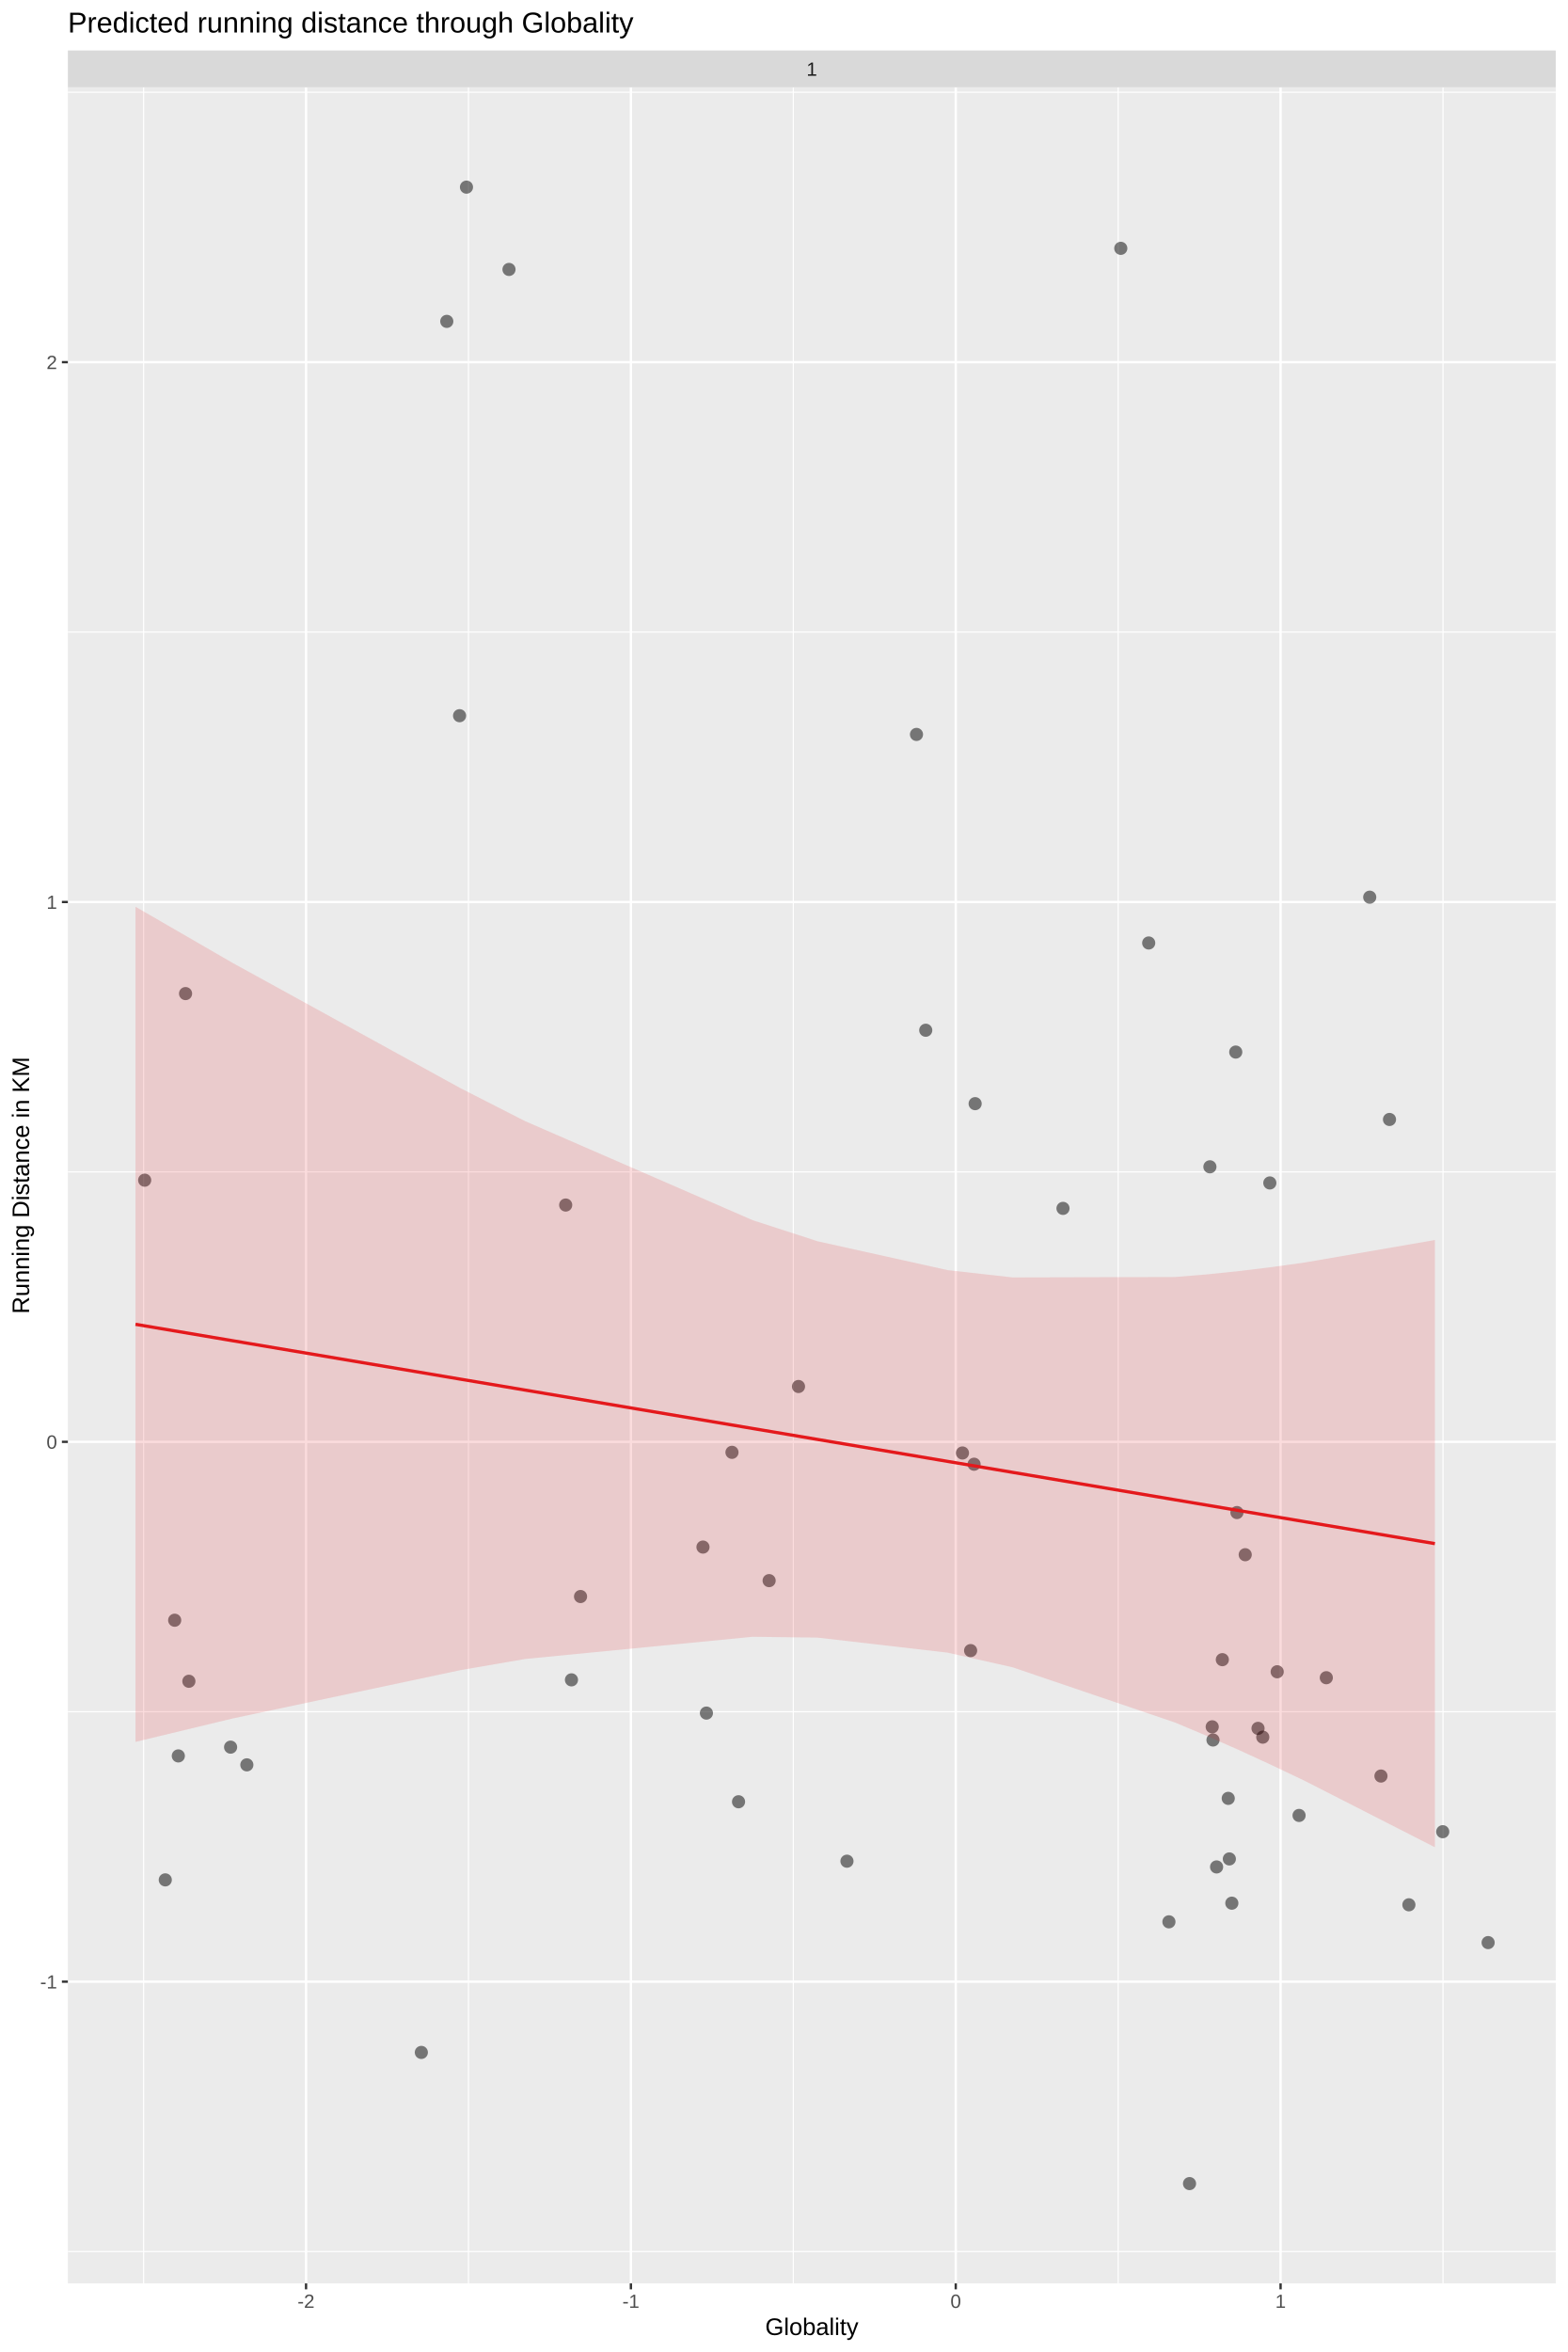
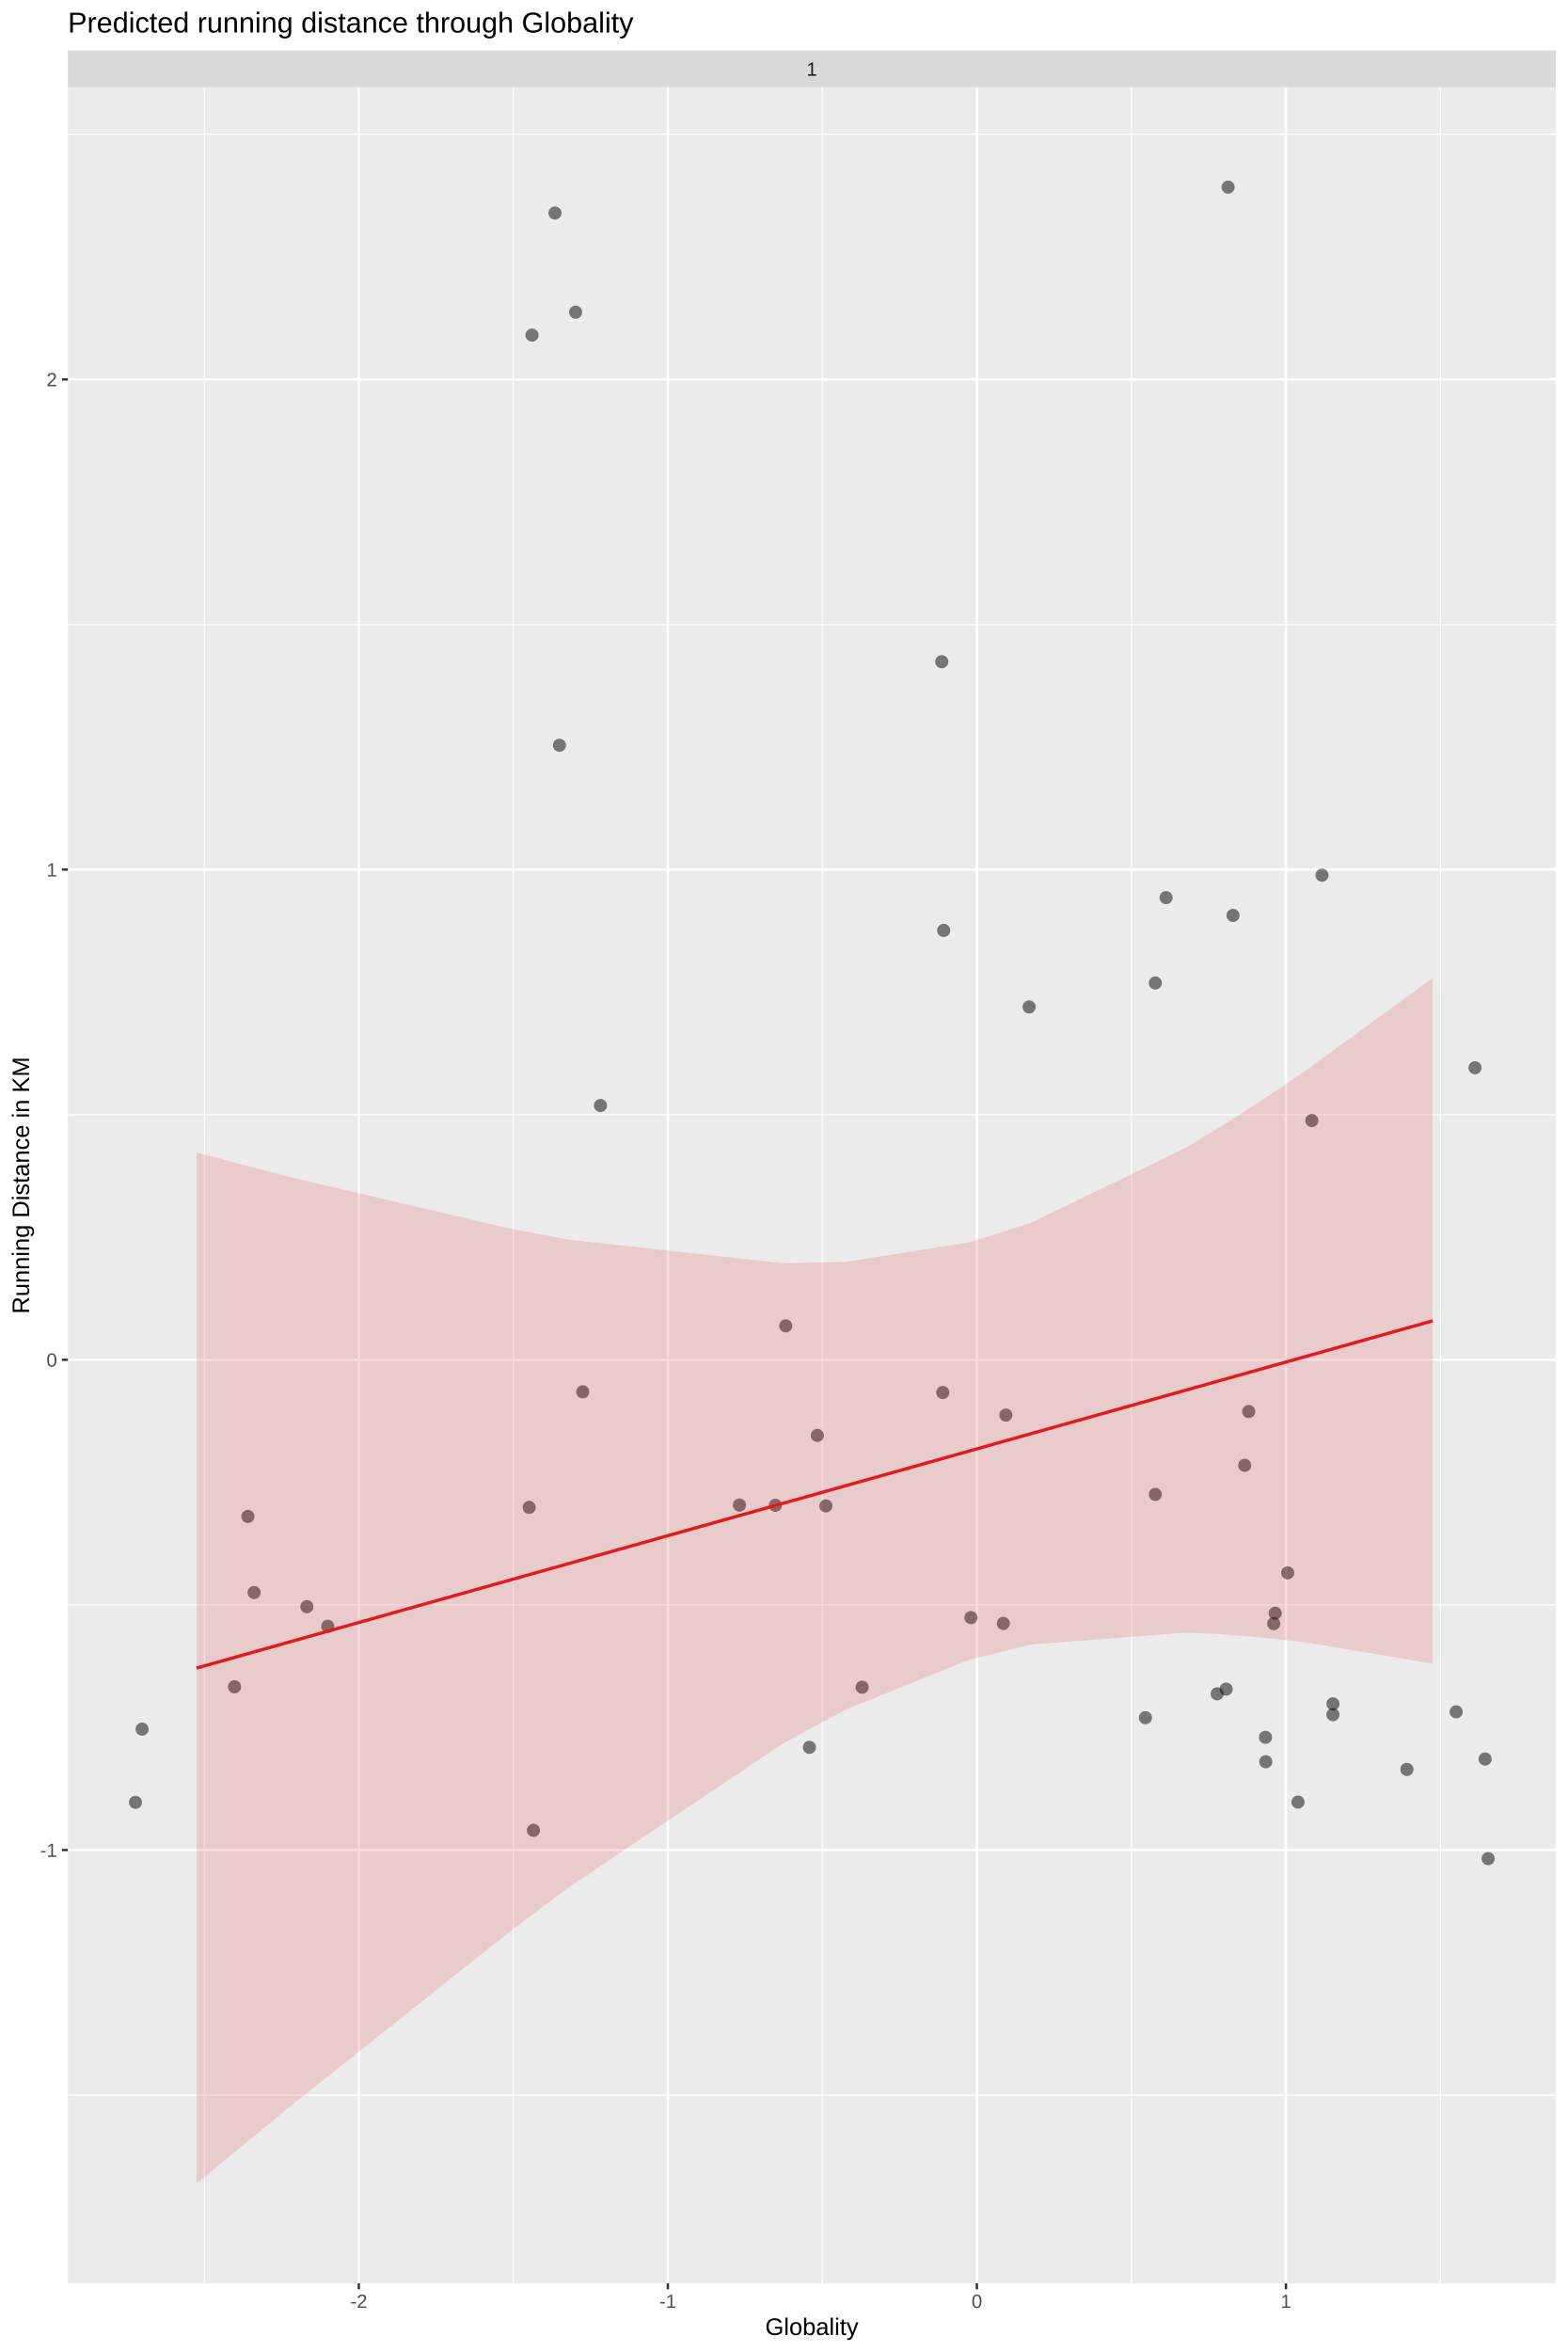
<svg xmlns="http://www.w3.org/2000/svg" class="svglite" width="720.00pt" height="1080.00pt" viewBox="0 0 720.00 1080.00">
  <defs>
    <style type="text/css">
    .svglite line, .svglite polyline, .svglite polygon, .svglite path, .svglite rect, .svglite circle {
      fill: none;
      stroke: #000000;
      stroke-linecap: round;
      stroke-linejoin: round;
      stroke-miterlimit: 10.00;
    }
    .svglite text {
      white-space: pre;
    }
  </style>
  </defs>
  <rect width="100%" height="100%" style="stroke: none; fill: #FFFFFF;" />
  <defs>
    <clipPath id="cpMC4wMHw3MjAuMDB8MC4wMHwxMDgwLjAw">
      <rect x="0.00" y="0.00" width="720.00" height="1080.00" />
    </clipPath>
  </defs>
  <g clip-path="url(#cpMC4wMHw3MjAuMDB8MC4wMHwxMDgwLjAw)">
    <rect x="0.00" y="0.00" width="720.00" height="1080.00" style="stroke-width: 1.07; stroke: #FFFFFF; fill: #FFFFFF;" />
  </g>
  <defs>
    <clipPath id="cpMzEuMTd8NzE0LjUyfDQwLjA5fDEwNDguNTA=">
      <rect x="31.17" y="40.09" width="683.35" height="1008.41" />
    </clipPath>
  </defs>
  <g clip-path="url(#cpMzEuMTd8NzE0LjUyfDQwLjA5fDEwNDguNTA=)">
    <rect x="31.17" y="40.09" width="683.35" height="1008.41" style="stroke-width: 1.07; stroke: none; fill: #EBEBEB;" />
-     <polyline points="31.17,1033.88 714.52,1033.88 " style="stroke-width: 0.53; stroke: #FFFFFF; stroke-linecap: butt;" />
-     <polyline points="31.17,786.00 714.52,786.00 " style="stroke-width: 0.53; stroke: #FFFFFF; stroke-linecap: butt;" />
-     <polyline points="31.17,538.13 714.52,538.13 " style="stroke-width: 0.53; stroke: #FFFFFF; stroke-linecap: butt;" />
-     <polyline points="31.17,290.25 714.52,290.25 " style="stroke-width: 0.53; stroke: #FFFFFF; stroke-linecap: butt;" />
-     <polyline points="31.17,42.37 714.52,42.37 " style="stroke-width: 0.53; stroke: #FFFFFF; stroke-linecap: butt;" />
-     <polyline points="65.96,1048.50 65.96,40.09 " style="stroke-width: 0.53; stroke: #FFFFFF; stroke-linecap: butt;" />
-     <polyline points="215.16,1048.50 215.16,40.09 " style="stroke-width: 0.53; stroke: #FFFFFF; stroke-linecap: butt;" />
-     <polyline points="364.35,1048.50 364.35,40.09 " style="stroke-width: 0.53; stroke: #FFFFFF; stroke-linecap: butt;" />
-     <polyline points="513.55,1048.50 513.55,40.09 " style="stroke-width: 0.53; stroke: #FFFFFF; stroke-linecap: butt;" />
-     <polyline points="662.74,1048.50 662.74,40.09 " style="stroke-width: 0.53; stroke: #FFFFFF; stroke-linecap: butt;" />
-     <polyline points="31.17,909.94 714.52,909.94 " style="stroke-width: 1.07; stroke: #FFFFFF; stroke-linecap: butt;" />
-     <polyline points="31.17,662.06 714.52,662.06 " style="stroke-width: 1.07; stroke: #FFFFFF; stroke-linecap: butt;" />
-     <polyline points="31.17,414.19 714.52,414.19 " style="stroke-width: 1.07; stroke: #FFFFFF; stroke-linecap: butt;" />
-     <polyline points="31.17,166.31 714.52,166.31 " style="stroke-width: 1.07; stroke: #FFFFFF; stroke-linecap: butt;" />
-     <polyline points="140.56,1048.50 140.56,40.09 " style="stroke-width: 1.07; stroke: #FFFFFF; stroke-linecap: butt;" />
-     <polyline points="289.76,1048.50 289.76,40.09 " style="stroke-width: 1.07; stroke: #FFFFFF; stroke-linecap: butt;" />
-     <polyline points="438.95,1048.50 438.95,40.09 " style="stroke-width: 1.07; stroke: #FFFFFF; stroke-linecap: butt;" />
-     <polyline points="588.14,1048.50 588.14,40.09 " style="stroke-width: 1.07; stroke: #FFFFFF; stroke-linecap: butt;" />
-     <circle cx="447.37" cy="672.35" r="3.02" style="stroke-width: 0.71; stroke: none; fill: #000000; fill-opacity: 0.50;" />
-     <circle cx="420.92" cy="337.24" r="3.02" style="stroke-width: 0.71; stroke: none; fill: #000000; fill-opacity: 0.50;" />
-     <circle cx="447.86" cy="506.78" r="3.02" style="stroke-width: 0.71; stroke: none; fill: #000000; fill-opacity: 0.50;" />
-     <circle cx="425.17" cy="473.07" r="3.02" style="stroke-width: 0.71; stroke: none; fill: #000000; fill-opacity: 0.50;" />
-     <circle cx="442.03" cy="667.19" r="3.02" style="stroke-width: 0.71; stroke: none; fill: #000000; fill-opacity: 0.50;" />
-     <circle cx="322.86" cy="710.39" r="3.02" style="stroke-width: 0.71; stroke: none; fill: #000000; fill-opacity: 0.50;" />
-     <circle cx="339.19" cy="827.34" r="3.02" style="stroke-width: 0.71; stroke: none; fill: #000000; fill-opacity: 0.50;" />
-     <circle cx="353.24" cy="725.80" r="3.02" style="stroke-width: 0.71; stroke: none; fill: #000000; fill-opacity: 0.50;" />
-     <circle cx="324.44" cy="786.62" r="3.02" style="stroke-width: 0.71; stroke: none; fill: #000000; fill-opacity: 0.50;" />
-     <circle cx="336.18" cy="666.89" r="3.02" style="stroke-width: 0.71; stroke: none; fill: #000000; fill-opacity: 0.50;" />
-     <circle cx="259.81" cy="553.33" r="3.02" style="stroke-width: 0.71; stroke: none; fill: #000000; fill-opacity: 0.50;" />
-     <circle cx="266.63" cy="733.10" r="3.02" style="stroke-width: 0.71; stroke: none; fill: #000000; fill-opacity: 0.50;" />
-     <circle cx="233.77" cy="123.72" r="3.02" style="stroke-width: 0.71; stroke: none; fill: #000000; fill-opacity: 0.50;" />
-     <circle cx="262.46" cy="771.36" r="3.02" style="stroke-width: 0.71; stroke: none; fill: #000000; fill-opacity: 0.50;" />
-     <circle cx="629.08" cy="411.97" r="3.02" style="stroke-width: 0.71; stroke: none; fill: #000000; fill-opacity: 0.50;" />
-     <circle cx="214.24" cy="85.93" r="3.02" style="stroke-width: 0.71; stroke: none; fill: #000000; fill-opacity: 0.50;" />
-     <circle cx="193.51" cy="942.44" r="3.02" style="stroke-width: 0.71; stroke: none; fill: #000000; fill-opacity: 0.50;" />
-     <circle cx="211.07" cy="328.64" r="3.02" style="stroke-width: 0.71; stroke: none; fill: #000000; fill-opacity: 0.50;" />
-     <circle cx="205.20" cy="147.57" r="3.02" style="stroke-width: 0.71; stroke: none; fill: #000000; fill-opacity: 0.50;" />
-     <circle cx="388.99" cy="854.63" r="3.02" style="stroke-width: 0.71; stroke: none; fill: #000000; fill-opacity: 0.50;" />
-     <circle cx="366.73" cy="636.66" r="3.02" style="stroke-width: 0.71; stroke: none; fill: #000000; fill-opacity: 0.50;" />
-     <circle cx="567.55" cy="483.09" r="3.02" style="stroke-width: 0.71; stroke: none; fill: #000000; fill-opacity: 0.50;" />
-     <circle cx="514.75" cy="114.03" r="3.02" style="stroke-width: 0.71; stroke: none; fill: #000000; fill-opacity: 0.50;" />
-     <circle cx="564.61" cy="853.59" r="3.02" style="stroke-width: 0.71; stroke: none; fill: #000000; fill-opacity: 0.50;" />
-     <circle cx="555.68" cy="535.78" r="3.02" style="stroke-width: 0.71; stroke: none; fill: #000000; fill-opacity: 0.50;" />
-     <circle cx="527.57" cy="433.00" r="3.02" style="stroke-width: 0.71; stroke: none; fill: #000000; fill-opacity: 0.50;" />
-     <circle cx="577.78" cy="793.64" r="3.02" style="stroke-width: 0.71; stroke: none; fill: #000000; fill-opacity: 0.50;" />
-     <circle cx="66.45" cy="541.92" r="3.02" style="stroke-width: 0.71; stroke: none; fill: #000000; fill-opacity: 0.50;" />
-     <circle cx="75.91" cy="863.21" r="3.02" style="stroke-width: 0.71; stroke: none; fill: #000000; fill-opacity: 0.50;" />
-     <circle cx="85.22" cy="456.24" r="3.02" style="stroke-width: 0.71; stroke: none; fill: #000000; fill-opacity: 0.50;" />
-     <circle cx="80.23" cy="743.98" r="3.02" style="stroke-width: 0.71; stroke: none; fill: #000000; fill-opacity: 0.50;" />
-     <circle cx="81.90" cy="806.29" r="3.02" style="stroke-width: 0.71; stroke: none; fill: #000000; fill-opacity: 0.50;" />
-     <circle cx="105.91" cy="802.26" r="3.02" style="stroke-width: 0.71; stroke: none; fill: #000000; fill-opacity: 0.50;" />
-     <circle cx="113.37" cy="810.39" r="3.02" style="stroke-width: 0.71; stroke: none; fill: #000000; fill-opacity: 0.50;" />
-     <circle cx="86.75" cy="772.01" r="3.02" style="stroke-width: 0.71; stroke: none; fill: #000000; fill-opacity: 0.50;" />
-     <circle cx="609.14" cy="770.38" r="3.02" style="stroke-width: 0.71; stroke: none; fill: #000000; fill-opacity: 0.50;" />
-     <circle cx="568.10" cy="694.54" r="3.02" style="stroke-width: 0.71; stroke: none; fill: #000000; fill-opacity: 0.50;" />
-     <circle cx="596.63" cy="833.62" r="3.02" style="stroke-width: 0.71; stroke: none; fill: #000000; fill-opacity: 0.50;" />
-     <circle cx="579.96" cy="797.67" r="3.02" style="stroke-width: 0.71; stroke: none; fill: #000000; fill-opacity: 0.50;" />
-     <circle cx="564.10" cy="825.78" r="3.02" style="stroke-width: 0.71; stroke: none; fill: #000000; fill-opacity: 0.50;" />
-     <circle cx="546.32" cy="1002.67" r="3.02" style="stroke-width: 0.71; stroke: none; fill: #000000; fill-opacity: 0.50;" />
-     <circle cx="571.90" cy="713.90" r="3.02" style="stroke-width: 0.71; stroke: none; fill: #000000; fill-opacity: 0.50;" />
-     <circle cx="536.86" cy="882.47" r="3.02" style="stroke-width: 0.71; stroke: none; fill: #000000; fill-opacity: 0.50;" />
-     <circle cx="558.75" cy="857.27" r="3.02" style="stroke-width: 0.71; stroke: none; fill: #000000; fill-opacity: 0.50;" />
-     <circle cx="488.21" cy="554.87" r="3.02" style="stroke-width: 0.71; stroke: none; fill: #000000; fill-opacity: 0.50;" />
-     <circle cx="445.78" cy="757.93" r="3.02" style="stroke-width: 0.71; stroke: none; fill: #000000; fill-opacity: 0.50;" />
-     <circle cx="561.39" cy="762.09" r="3.02" style="stroke-width: 0.71; stroke: none; fill: #000000; fill-opacity: 0.50;" />
-     <circle cx="557.10" cy="798.98" r="3.02" style="stroke-width: 0.71; stroke: none; fill: #000000; fill-opacity: 0.50;" />
-     <circle cx="583.20" cy="543.19" r="3.02" style="stroke-width: 0.71; stroke: none; fill: #000000; fill-opacity: 0.50;" />
-     <circle cx="556.74" cy="792.93" r="3.02" style="stroke-width: 0.71; stroke: none; fill: #000000; fill-opacity: 0.50;" />
-     <circle cx="586.58" cy="767.65" r="3.02" style="stroke-width: 0.71; stroke: none; fill: #000000; fill-opacity: 0.50;" />
-     <circle cx="565.75" cy="873.91" r="3.02" style="stroke-width: 0.71; stroke: none; fill: #000000; fill-opacity: 0.50;" />
-     <circle cx="634.24" cy="815.53" r="3.02" style="stroke-width: 0.71; stroke: none; fill: #000000; fill-opacity: 0.50;" />
-     <circle cx="638.16" cy="514.04" r="3.02" style="stroke-width: 0.71; stroke: none; fill: #000000; fill-opacity: 0.50;" />
-     <circle cx="683.46" cy="892.01" r="3.02" style="stroke-width: 0.71; stroke: none; fill: #000000; fill-opacity: 0.50;" />
-     <circle cx="662.61" cy="841.09" r="3.02" style="stroke-width: 0.71; stroke: none; fill: #000000; fill-opacity: 0.50;" />
-     <circle cx="647.07" cy="874.65" r="3.02" style="stroke-width: 0.71; stroke: none; fill: #000000; fill-opacity: 0.50;" />
-     <polyline points="62.23,608.10 106.99,615.66 211.43,633.28 241.27,638.32 345.70,655.94 375.54,660.98 435.22,671.05 465.06,676.08 539.66,688.67 554.58,691.19 569.50,693.71 584.41,696.23 599.33,698.74 659.01,708.81 " style="stroke-width: 1.49; stroke: #E41A1C; stroke-linecap: butt;" />
-     <polygon points="62.23,416.36 106.99,442.24 211.43,499.65 241.27,514.86 345.70,560.30 375.54,569.98 435.22,583.22 465.06,586.57 539.66,586.38 554.58,585.15 569.50,583.60 584.41,581.78 599.33,579.70 659.01,569.40 659.01,848.23 599.33,817.79 584.41,810.68 569.50,803.81 554.58,797.23 539.66,790.96 465.06,765.60 435.22,758.87 375.54,751.97 345.70,751.58 241.27,761.77 211.43,766.91 106.99,789.07 62.23,799.85 " style="stroke-width: 0.00; stroke: none; stroke-linecap: butt; fill: #E41A1C; fill-opacity: 0.15;" />
-     <polyline points="62.23,416.36 106.99,442.24 211.43,499.65 241.27,514.86 345.70,560.30 375.54,569.98 435.22,583.22 465.06,586.57 539.66,586.38 554.58,585.15 569.50,583.60 584.41,581.78 599.33,579.70 659.01,569.40 " style="stroke-width: 1.07; stroke: none; stroke-linecap: butt;" />
-     <polyline points="659.01,848.23 599.33,817.79 584.41,810.68 569.50,803.81 554.58,797.23 539.66,790.96 465.06,765.60 435.22,758.87 375.54,751.97 345.70,751.58 241.27,761.77 211.43,766.91 106.99,789.07 62.23,799.85 " style="stroke-width: 1.07; stroke: none; stroke-linecap: butt;" />
+     <polyline points="31.17,962.05 714.52,962.05 " style="stroke-width: 0.53; stroke: #FFFFFF; stroke-linecap: butt;" />
+     <polyline points="31.17,736.96 714.52,736.96 " style="stroke-width: 0.53; stroke: #FFFFFF; stroke-linecap: butt;" />
+     <polyline points="31.17,511.86 714.52,511.86 " style="stroke-width: 0.53; stroke: #FFFFFF; stroke-linecap: butt;" />
+     <polyline points="31.17,286.77 714.52,286.77 " style="stroke-width: 0.53; stroke: #FFFFFF; stroke-linecap: butt;" />
+     <polyline points="31.17,61.67 714.52,61.67 " style="stroke-width: 0.53; stroke: #FFFFFF; stroke-linecap: butt;" />
+     <polyline points="93.84,1048.50 93.84,40.09 " style="stroke-width: 0.53; stroke: #FFFFFF; stroke-linecap: butt;" />
+     <polyline points="235.76,1048.50 235.76,40.09 " style="stroke-width: 0.53; stroke: #FFFFFF; stroke-linecap: butt;" />
+     <polyline points="377.69,1048.50 377.69,40.09 " style="stroke-width: 0.53; stroke: #FFFFFF; stroke-linecap: butt;" />
+     <polyline points="519.62,1048.50 519.62,40.09 " style="stroke-width: 0.53; stroke: #FFFFFF; stroke-linecap: butt;" />
+     <polyline points="661.55,1048.50 661.55,40.09 " style="stroke-width: 0.53; stroke: #FFFFFF; stroke-linecap: butt;" />
+     <polyline points="31.17,849.50 714.52,849.50 " style="stroke-width: 1.07; stroke: #FFFFFF; stroke-linecap: butt;" />
+     <polyline points="31.17,624.41 714.52,624.41 " style="stroke-width: 1.07; stroke: #FFFFFF; stroke-linecap: butt;" />
+     <polyline points="31.17,399.31 714.52,399.31 " style="stroke-width: 1.07; stroke: #FFFFFF; stroke-linecap: butt;" />
+     <polyline points="31.17,174.22 714.52,174.22 " style="stroke-width: 1.07; stroke: #FFFFFF; stroke-linecap: butt;" />
+     <polyline points="164.80,1048.50 164.80,40.09 " style="stroke-width: 1.07; stroke: #FFFFFF; stroke-linecap: butt;" />
+     <polyline points="306.73,1048.50 306.73,40.09 " style="stroke-width: 1.07; stroke: #FFFFFF; stroke-linecap: butt;" />
+     <polyline points="448.66,1048.50 448.66,40.09 " style="stroke-width: 1.07; stroke: #FFFFFF; stroke-linecap: butt;" />
+     <polyline points="590.59,1048.50 590.59,40.09 " style="stroke-width: 1.07; stroke: #FFFFFF; stroke-linecap: butt;" />
+     <circle cx="461.95" cy="649.78" r="3.02" style="stroke-width: 0.71; stroke: none; fill: #000000; fill-opacity: 0.50;" />
+     <circle cx="432.53" cy="303.85" r="3.02" style="stroke-width: 0.71; stroke: none; fill: #000000; fill-opacity: 0.50;" />
+     <circle cx="433.40" cy="427.23" r="3.02" style="stroke-width: 0.71; stroke: none; fill: #000000; fill-opacity: 0.50;" />
+     <circle cx="472.66" cy="462.37" r="3.02" style="stroke-width: 0.71; stroke: none; fill: #000000; fill-opacity: 0.50;" />
+     <circle cx="432.99" cy="639.42" r="3.02" style="stroke-width: 0.71; stroke: none; fill: #000000; fill-opacity: 0.50;" />
+     <circle cx="339.62" cy="691.11" r="3.02" style="stroke-width: 0.71; stroke: none; fill: #000000; fill-opacity: 0.50;" />
+     <circle cx="371.75" cy="802.35" r="3.02" style="stroke-width: 0.71; stroke: none; fill: #000000; fill-opacity: 0.50;" />
+     <circle cx="375.38" cy="659.12" r="3.02" style="stroke-width: 0.71; stroke: none; fill: #000000; fill-opacity: 0.50;" />
+     <circle cx="379.31" cy="691.49" r="3.02" style="stroke-width: 0.71; stroke: none; fill: #000000; fill-opacity: 0.50;" />
+     <circle cx="356.12" cy="691.22" r="3.02" style="stroke-width: 0.71; stroke: none; fill: #000000; fill-opacity: 0.50;" />
+     <circle cx="275.78" cy="507.64" r="3.02" style="stroke-width: 0.71; stroke: none; fill: #000000; fill-opacity: 0.50;" />
+     <circle cx="267.65" cy="639.10" r="3.02" style="stroke-width: 0.71; stroke: none; fill: #000000; fill-opacity: 0.50;" />
+     <circle cx="264.37" cy="143.35" r="3.02" style="stroke-width: 0.71; stroke: none; fill: #000000; fill-opacity: 0.50;" />
+     <circle cx="243.04" cy="692.16" r="3.02" style="stroke-width: 0.71; stroke: none; fill: #000000; fill-opacity: 0.50;" />
+     <circle cx="607.18" cy="401.86" r="3.02" style="stroke-width: 0.71; stroke: none; fill: #000000; fill-opacity: 0.50;" />
+     <circle cx="254.89" cy="97.83" r="3.02" style="stroke-width: 0.71; stroke: none; fill: #000000; fill-opacity: 0.50;" />
+     <circle cx="244.99" cy="840.46" r="3.02" style="stroke-width: 0.71; stroke: none; fill: #000000; fill-opacity: 0.50;" />
+     <circle cx="256.95" cy="342.22" r="3.02" style="stroke-width: 0.71; stroke: none; fill: #000000; fill-opacity: 0.50;" />
+     <circle cx="244.35" cy="153.87" r="3.02" style="stroke-width: 0.71; stroke: none; fill: #000000; fill-opacity: 0.50;" />
+     <circle cx="395.96" cy="774.74" r="3.02" style="stroke-width: 0.71; stroke: none; fill: #000000; fill-opacity: 0.50;" />
+     <circle cx="360.87" cy="608.81" r="3.02" style="stroke-width: 0.71; stroke: none; fill: #000000; fill-opacity: 0.50;" />
+     <circle cx="530.62" cy="451.38" r="3.02" style="stroke-width: 0.71; stroke: none; fill: #000000; fill-opacity: 0.50;" />
+     <circle cx="564.02" cy="85.93" r="3.02" style="stroke-width: 0.71; stroke: none; fill: #000000; fill-opacity: 0.50;" />
+     <circle cx="526.07" cy="788.74" r="3.02" style="stroke-width: 0.71; stroke: none; fill: #000000; fill-opacity: 0.50;" />
+     <circle cx="566.30" cy="420.34" r="3.02" style="stroke-width: 0.71; stroke: none; fill: #000000; fill-opacity: 0.50;" />
+     <circle cx="535.54" cy="412.16" r="3.02" style="stroke-width: 0.71; stroke: none; fill: #000000; fill-opacity: 0.50;" />
+     <circle cx="591.39" cy="722.22" r="3.02" style="stroke-width: 0.71; stroke: none; fill: #000000; fill-opacity: 0.50;" />
+     <circle cx="65.28" cy="793.99" r="3.02" style="stroke-width: 0.71; stroke: none; fill: #000000; fill-opacity: 0.50;" />
+     <circle cx="62.23" cy="827.60" r="3.02" style="stroke-width: 0.71; stroke: none; fill: #000000; fill-opacity: 0.50;" />
+     <circle cx="113.85" cy="696.33" r="3.02" style="stroke-width: 0.71; stroke: none; fill: #000000; fill-opacity: 0.50;" />
+     <circle cx="116.70" cy="731.28" r="3.02" style="stroke-width: 0.71; stroke: none; fill: #000000; fill-opacity: 0.50;" />
+     <circle cx="150.52" cy="746.76" r="3.02" style="stroke-width: 0.71; stroke: none; fill: #000000; fill-opacity: 0.50;" />
+     <circle cx="140.96" cy="737.76" r="3.02" style="stroke-width: 0.71; stroke: none; fill: #000000; fill-opacity: 0.50;" />
+     <circle cx="107.71" cy="774.54" r="3.02" style="stroke-width: 0.71; stroke: none; fill: #000000; fill-opacity: 0.50;" />
+     <circle cx="612.18" cy="787.35" r="3.02" style="stroke-width: 0.71; stroke: none; fill: #000000; fill-opacity: 0.50;" />
+     <circle cx="573.50" cy="648.15" r="3.02" style="stroke-width: 0.71; stroke: none; fill: #000000; fill-opacity: 0.50;" />
+     <circle cx="563.14" cy="775.61" r="3.02" style="stroke-width: 0.71; stroke: none; fill: #000000; fill-opacity: 0.50;" />
+     <circle cx="581.22" cy="797.74" r="3.02" style="stroke-width: 0.71; stroke: none; fill: #000000; fill-opacity: 0.50;" />
+     <circle cx="581.34" cy="808.96" r="3.02" style="stroke-width: 0.71; stroke: none; fill: #000000; fill-opacity: 0.50;" />
+     <circle cx="530.62" cy="686.20" r="3.02" style="stroke-width: 0.71; stroke: none; fill: #000000; fill-opacity: 0.50;" />
+     <circle cx="584.99" cy="745.56" r="3.02" style="stroke-width: 0.71; stroke: none; fill: #000000; fill-opacity: 0.50;" />
+     <circle cx="445.93" cy="742.79" r="3.02" style="stroke-width: 0.71; stroke: none; fill: #000000; fill-opacity: 0.50;" />
+     <circle cx="460.82" cy="745.46" r="3.02" style="stroke-width: 0.71; stroke: none; fill: #000000; fill-opacity: 0.50;" />
+     <circle cx="571.67" cy="672.84" r="3.02" style="stroke-width: 0.71; stroke: none; fill: #000000; fill-opacity: 0.50;" />
+     <circle cx="559.01" cy="777.79" r="3.02" style="stroke-width: 0.71; stroke: none; fill: #000000; fill-opacity: 0.50;" />
+     <circle cx="602.49" cy="514.54" r="3.02" style="stroke-width: 0.71; stroke: none; fill: #000000; fill-opacity: 0.50;" />
+     <circle cx="612.20" cy="782.38" r="3.02" style="stroke-width: 0.71; stroke: none; fill: #000000; fill-opacity: 0.50;" />
+     <circle cx="585.66" cy="740.78" r="3.02" style="stroke-width: 0.71; stroke: none; fill: #000000; fill-opacity: 0.50;" />
+     <circle cx="596.13" cy="827.50" r="3.02" style="stroke-width: 0.71; stroke: none; fill: #000000; fill-opacity: 0.50;" />
+     <circle cx="668.78" cy="786.05" r="3.02" style="stroke-width: 0.71; stroke: none; fill: #000000; fill-opacity: 0.50;" />
+     <circle cx="677.44" cy="490.30" r="3.02" style="stroke-width: 0.71; stroke: none; fill: #000000; fill-opacity: 0.50;" />
+     <circle cx="682.09" cy="807.71" r="3.02" style="stroke-width: 0.71; stroke: none; fill: #000000; fill-opacity: 0.50;" />
+     <circle cx="646.17" cy="812.48" r="3.02" style="stroke-width: 0.71; stroke: none; fill: #000000; fill-opacity: 0.50;" />
+     <circle cx="683.46" cy="853.44" r="3.02" style="stroke-width: 0.71; stroke: none; fill: #000000; fill-opacity: 0.50;" />
+     <polyline points="90.29,765.95 132.87,753.99 232.22,726.09 260.60,718.12 359.95,690.21 388.34,682.24 445.11,666.29 473.50,658.32 544.46,638.39 558.65,634.40 572.85,630.42 587.04,626.43 601.23,622.44 658.00,606.50 " style="stroke-width: 1.49; stroke: #E41A1C; stroke-linecap: butt;" />
+     <polygon points="90.29,529.24 132.87,540.44 232.22,563.70 260.60,569.16 359.95,580.08 388.34,579.45 445.11,570.43 473.50,561.50 544.46,527.10 558.65,518.53 572.85,509.54 587.04,500.17 601.23,490.47 658.00,449.08 658.00,763.91 601.23,754.42 587.04,752.69 572.85,751.29 558.65,750.27 544.46,749.68 473.50,755.14 445.11,762.15 388.34,785.03 359.95,800.35 260.60,867.07 232.22,888.48 132.87,967.55 90.29,1002.67 " style="stroke-width: 0.00; stroke: none; stroke-linecap: butt; fill: #E41A1C; fill-opacity: 0.15;" />
+     <polyline points="90.29,529.24 132.87,540.44 232.22,563.70 260.60,569.16 359.95,580.08 388.34,579.45 445.11,570.43 473.50,561.50 544.46,527.10 558.65,518.53 572.85,509.54 587.04,500.17 601.23,490.47 658.00,449.08 " style="stroke-width: 1.07; stroke: none; stroke-linecap: butt;" />
+     <polyline points="658.00,763.91 601.23,754.42 587.04,752.69 572.85,751.29 558.65,750.27 544.46,749.68 473.50,755.14 445.11,762.15 388.34,785.03 359.95,800.35 260.60,867.07 232.22,888.48 132.87,967.55 90.29,1002.67 " style="stroke-width: 1.07; stroke: none; stroke-linecap: butt;" />
  </g>
  <g clip-path="url(#cpMC4wMHw3MjAuMDB8MC4wMHwxMDgwLjAw)">
</g>
  <defs>
    <clipPath id="cpMzEuMTd8NzE0LjUyfDIzLjE4fDQwLjA5">
      <rect x="31.17" y="23.18" width="683.35" height="16.92" />
    </clipPath>
  </defs>
  <g clip-path="url(#cpMzEuMTd8NzE0LjUyfDIzLjE4fDQwLjA5)">
    <rect x="31.17" y="23.18" width="683.35" height="16.92" style="stroke-width: 1.07; stroke: none; fill: #D9D9D9;" />
    <text x="372.85" y="34.79" text-anchor="middle" style="font-size: 8.80px;fill: #1A1A1A; font-family: &quot;Arial&quot;;" textLength="4.90px" lengthAdjust="spacingAndGlyphs">1</text>
  </g>
  <g clip-path="url(#cpMC4wMHw3MjAuMDB8MC4wMHwxMDgwLjAw)">
-     <polyline points="140.56,1051.24 140.56,1048.50 " style="stroke-width: 1.07; stroke: #333333; stroke-linecap: butt;" />
-     <polyline points="289.76,1051.24 289.76,1048.50 " style="stroke-width: 1.07; stroke: #333333; stroke-linecap: butt;" />
-     <polyline points="438.95,1051.24 438.95,1048.50 " style="stroke-width: 1.07; stroke: #333333; stroke-linecap: butt;" />
-     <polyline points="588.14,1051.24 588.14,1048.50 " style="stroke-width: 1.07; stroke: #333333; stroke-linecap: butt;" />
-     <text x="140.56" y="1059.74" text-anchor="middle" style="font-size: 8.80px;fill: #4D4D4D; font-family: &quot;Arial&quot;;" textLength="7.83px" lengthAdjust="spacingAndGlyphs">-2</text>
-     <text x="289.76" y="1059.74" text-anchor="middle" style="font-size: 8.80px;fill: #4D4D4D; font-family: &quot;Arial&quot;;" textLength="7.83px" lengthAdjust="spacingAndGlyphs">-1</text>
-     <text x="438.95" y="1059.74" text-anchor="middle" style="font-size: 8.80px;fill: #4D4D4D; font-family: &quot;Arial&quot;;" textLength="4.90px" lengthAdjust="spacingAndGlyphs">0</text>
-     <text x="588.14" y="1059.74" text-anchor="middle" style="font-size: 8.80px;fill: #4D4D4D; font-family: &quot;Arial&quot;;" textLength="4.90px" lengthAdjust="spacingAndGlyphs">1</text>
-     <text x="26.24" y="913.09" text-anchor="end" style="font-size: 8.80px;fill: #4D4D4D; font-family: &quot;Arial&quot;;" textLength="7.83px" lengthAdjust="spacingAndGlyphs">-1</text>
-     <text x="26.24" y="665.21" text-anchor="end" style="font-size: 8.80px;fill: #4D4D4D; font-family: &quot;Arial&quot;;" textLength="4.90px" lengthAdjust="spacingAndGlyphs">0</text>
-     <text x="26.24" y="417.34" text-anchor="end" style="font-size: 8.80px;fill: #4D4D4D; font-family: &quot;Arial&quot;;" textLength="4.90px" lengthAdjust="spacingAndGlyphs">1</text>
-     <text x="26.24" y="169.46" text-anchor="end" style="font-size: 8.80px;fill: #4D4D4D; font-family: &quot;Arial&quot;;" textLength="4.90px" lengthAdjust="spacingAndGlyphs">2</text>
-     <polyline points="28.43,909.94 31.17,909.94 " style="stroke-width: 1.07; stroke: #333333; stroke-linecap: butt;" />
-     <polyline points="28.43,662.06 31.17,662.06 " style="stroke-width: 1.07; stroke: #333333; stroke-linecap: butt;" />
-     <polyline points="28.43,414.19 31.17,414.19 " style="stroke-width: 1.07; stroke: #333333; stroke-linecap: butt;" />
-     <polyline points="28.43,166.31 31.17,166.31 " style="stroke-width: 1.07; stroke: #333333; stroke-linecap: butt;" />
+     <polyline points="164.80,1051.24 164.80,1048.50 " style="stroke-width: 1.07; stroke: #333333; stroke-linecap: butt;" />
+     <polyline points="306.73,1051.24 306.73,1048.50 " style="stroke-width: 1.07; stroke: #333333; stroke-linecap: butt;" />
+     <polyline points="448.66,1051.24 448.66,1048.50 " style="stroke-width: 1.07; stroke: #333333; stroke-linecap: butt;" />
+     <polyline points="590.59,1051.24 590.59,1048.50 " style="stroke-width: 1.07; stroke: #333333; stroke-linecap: butt;" />
+     <text x="164.80" y="1059.74" text-anchor="middle" style="font-size: 8.80px;fill: #4D4D4D; font-family: &quot;Arial&quot;;" textLength="7.83px" lengthAdjust="spacingAndGlyphs">-2</text>
+     <text x="306.73" y="1059.74" text-anchor="middle" style="font-size: 8.80px;fill: #4D4D4D; font-family: &quot;Arial&quot;;" textLength="7.83px" lengthAdjust="spacingAndGlyphs">-1</text>
+     <text x="448.66" y="1059.74" text-anchor="middle" style="font-size: 8.80px;fill: #4D4D4D; font-family: &quot;Arial&quot;;" textLength="4.90px" lengthAdjust="spacingAndGlyphs">0</text>
+     <text x="590.59" y="1059.74" text-anchor="middle" style="font-size: 8.80px;fill: #4D4D4D; font-family: &quot;Arial&quot;;" textLength="4.90px" lengthAdjust="spacingAndGlyphs">1</text>
+     <text x="26.24" y="852.65" text-anchor="end" style="font-size: 8.80px;fill: #4D4D4D; font-family: &quot;Arial&quot;;" textLength="7.83px" lengthAdjust="spacingAndGlyphs">-1</text>
+     <text x="26.24" y="627.56" text-anchor="end" style="font-size: 8.80px;fill: #4D4D4D; font-family: &quot;Arial&quot;;" textLength="4.90px" lengthAdjust="spacingAndGlyphs">0</text>
+     <text x="26.24" y="402.46" text-anchor="end" style="font-size: 8.80px;fill: #4D4D4D; font-family: &quot;Arial&quot;;" textLength="4.90px" lengthAdjust="spacingAndGlyphs">1</text>
+     <text x="26.24" y="177.37" text-anchor="end" style="font-size: 8.80px;fill: #4D4D4D; font-family: &quot;Arial&quot;;" textLength="4.90px" lengthAdjust="spacingAndGlyphs">2</text>
+     <polyline points="28.43,849.50 31.17,849.50 " style="stroke-width: 1.07; stroke: #333333; stroke-linecap: butt;" />
+     <polyline points="28.43,624.41 31.17,624.41 " style="stroke-width: 1.07; stroke: #333333; stroke-linecap: butt;" />
+     <polyline points="28.43,399.31 31.17,399.31 " style="stroke-width: 1.07; stroke: #333333; stroke-linecap: butt;" />
+     <polyline points="28.43,174.22 31.17,174.22 " style="stroke-width: 1.07; stroke: #333333; stroke-linecap: butt;" />
    <text x="372.85" y="1072.20" text-anchor="middle" style="font-size: 11.00px; font-family: &quot;Arial&quot;;" textLength="42.80px" lengthAdjust="spacingAndGlyphs">Globality</text>
    <text transform="translate(13.36,544.30) rotate(-90)" text-anchor="middle" style="font-size: 11.00px; font-family: &quot;Arial&quot;;" textLength="118.03px" lengthAdjust="spacingAndGlyphs">Running Distance in KM</text>
    <text x="31.17" y="14.93" style="font-size: 13.20px; font-family: &quot;Arial&quot;;" textLength="259.59px" lengthAdjust="spacingAndGlyphs">Predicted running distance through Globality</text>
  </g>
</svg>
